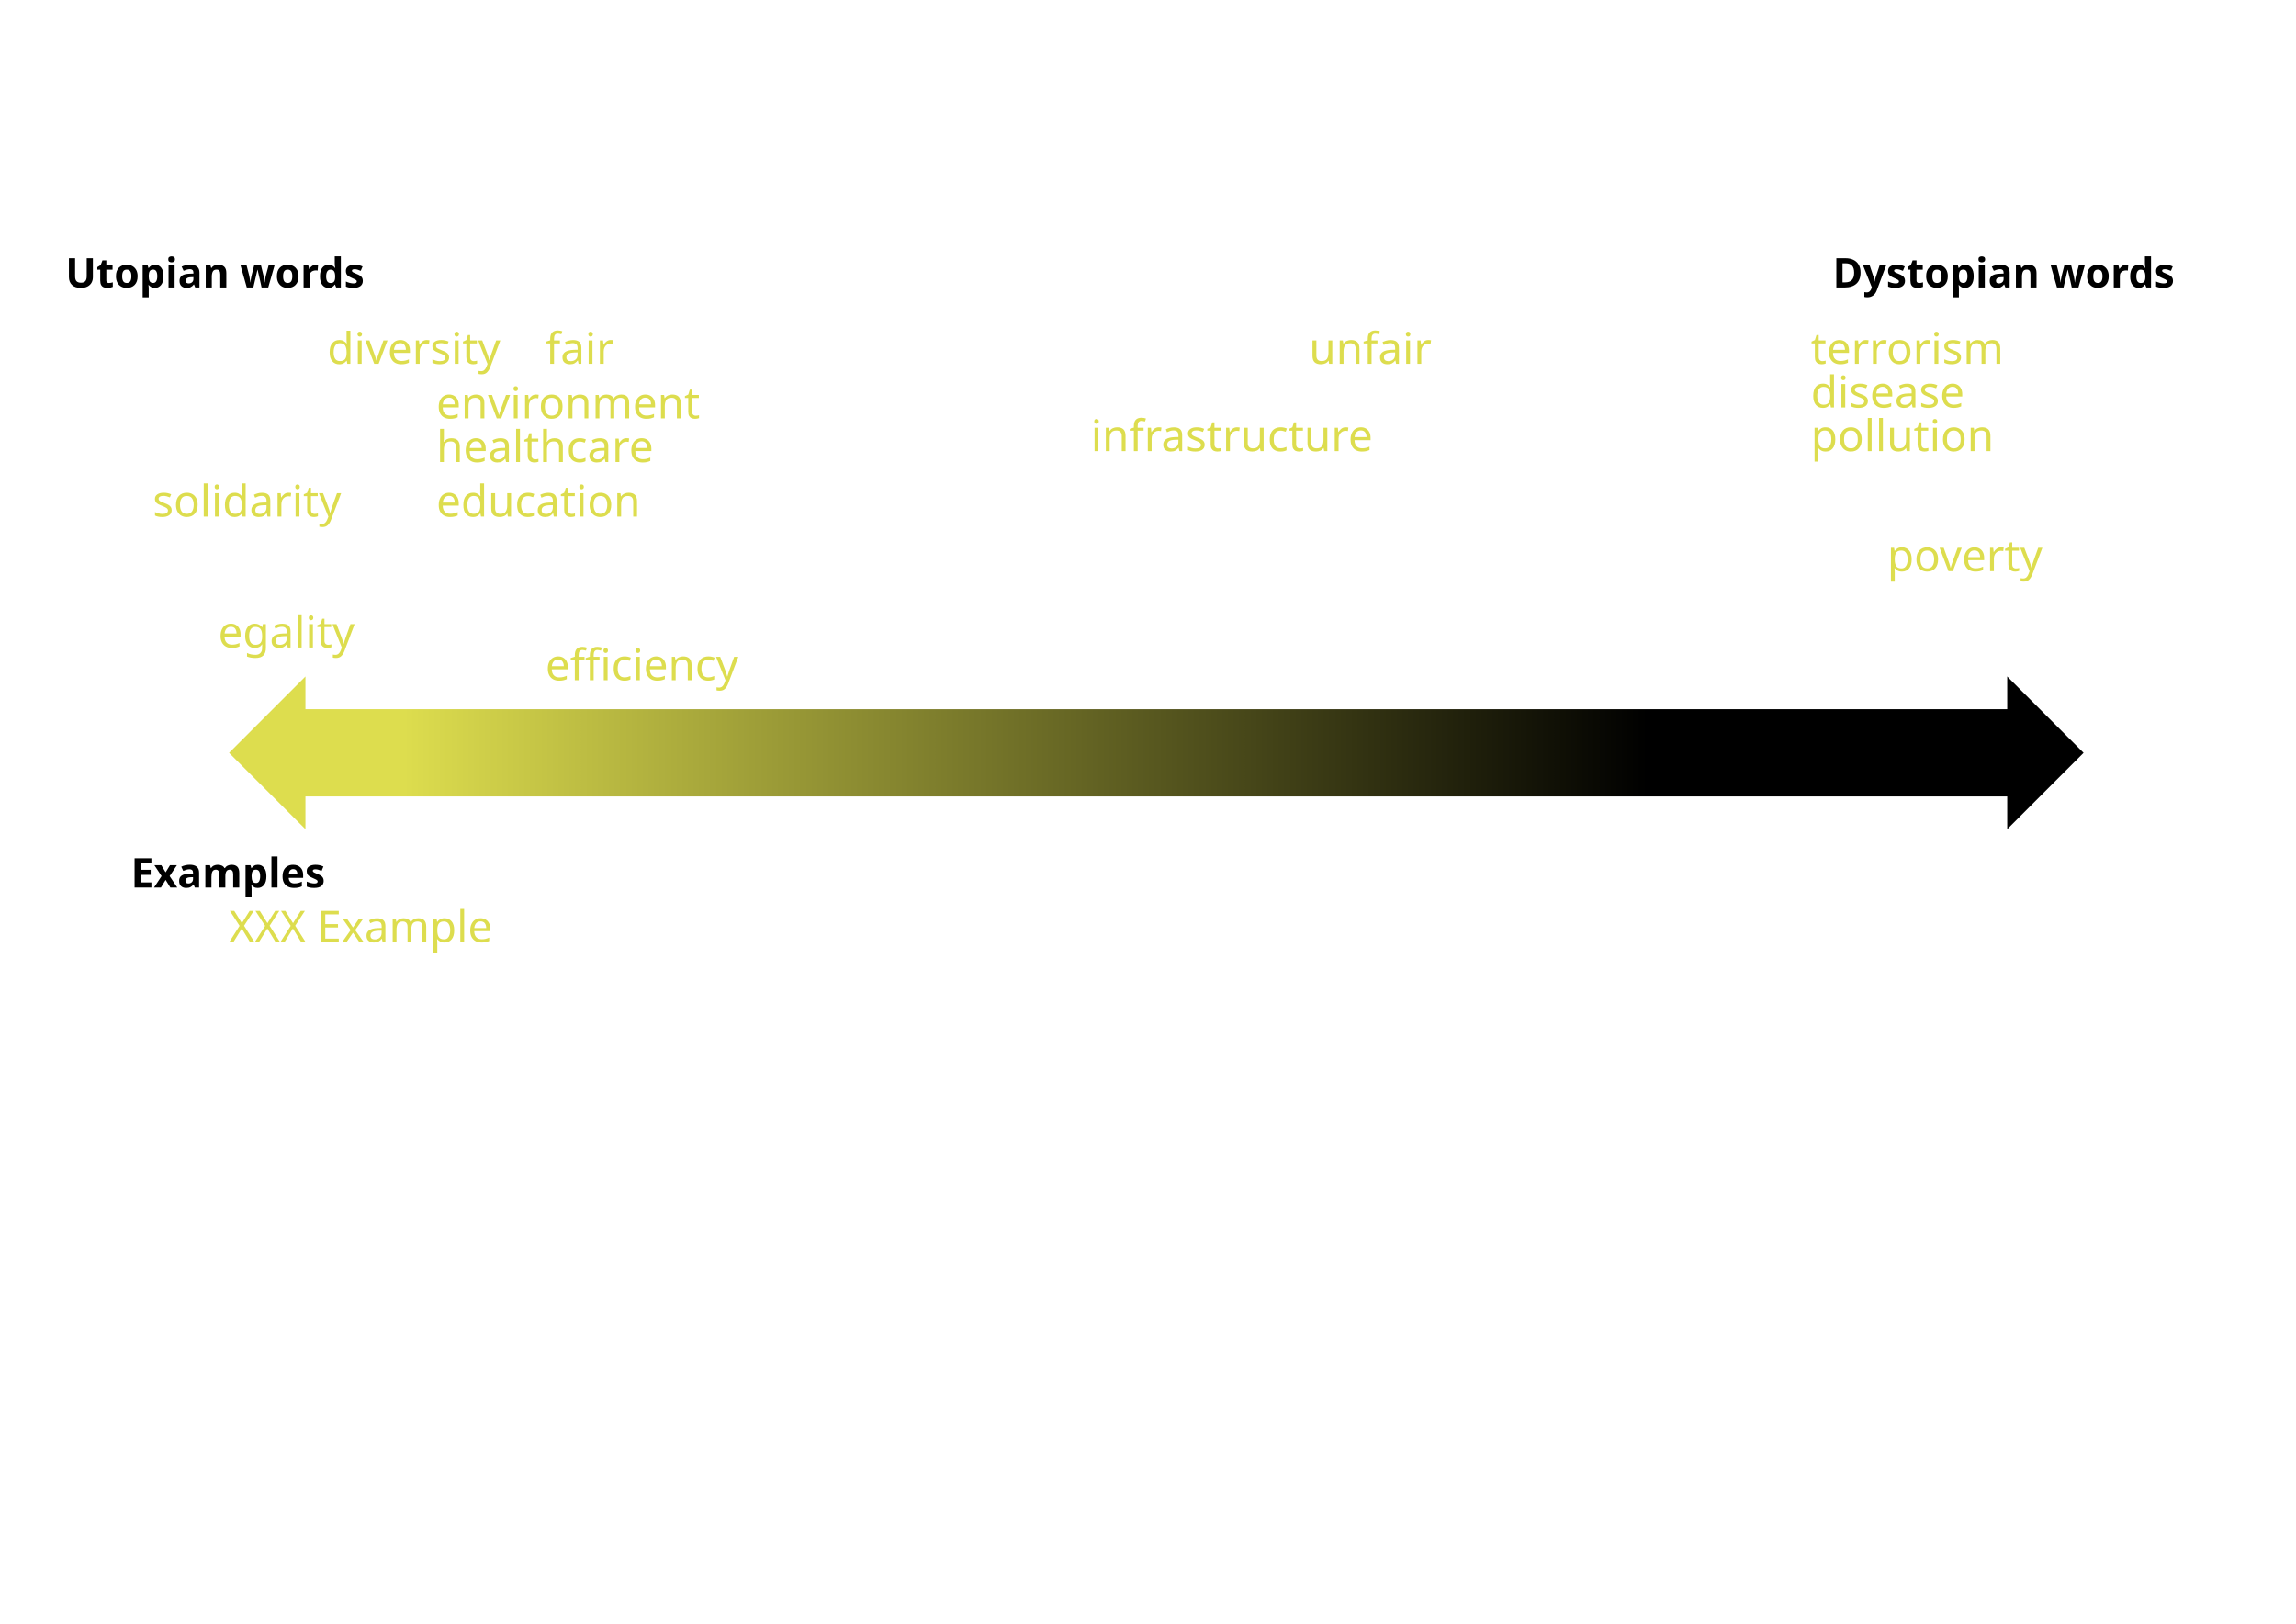
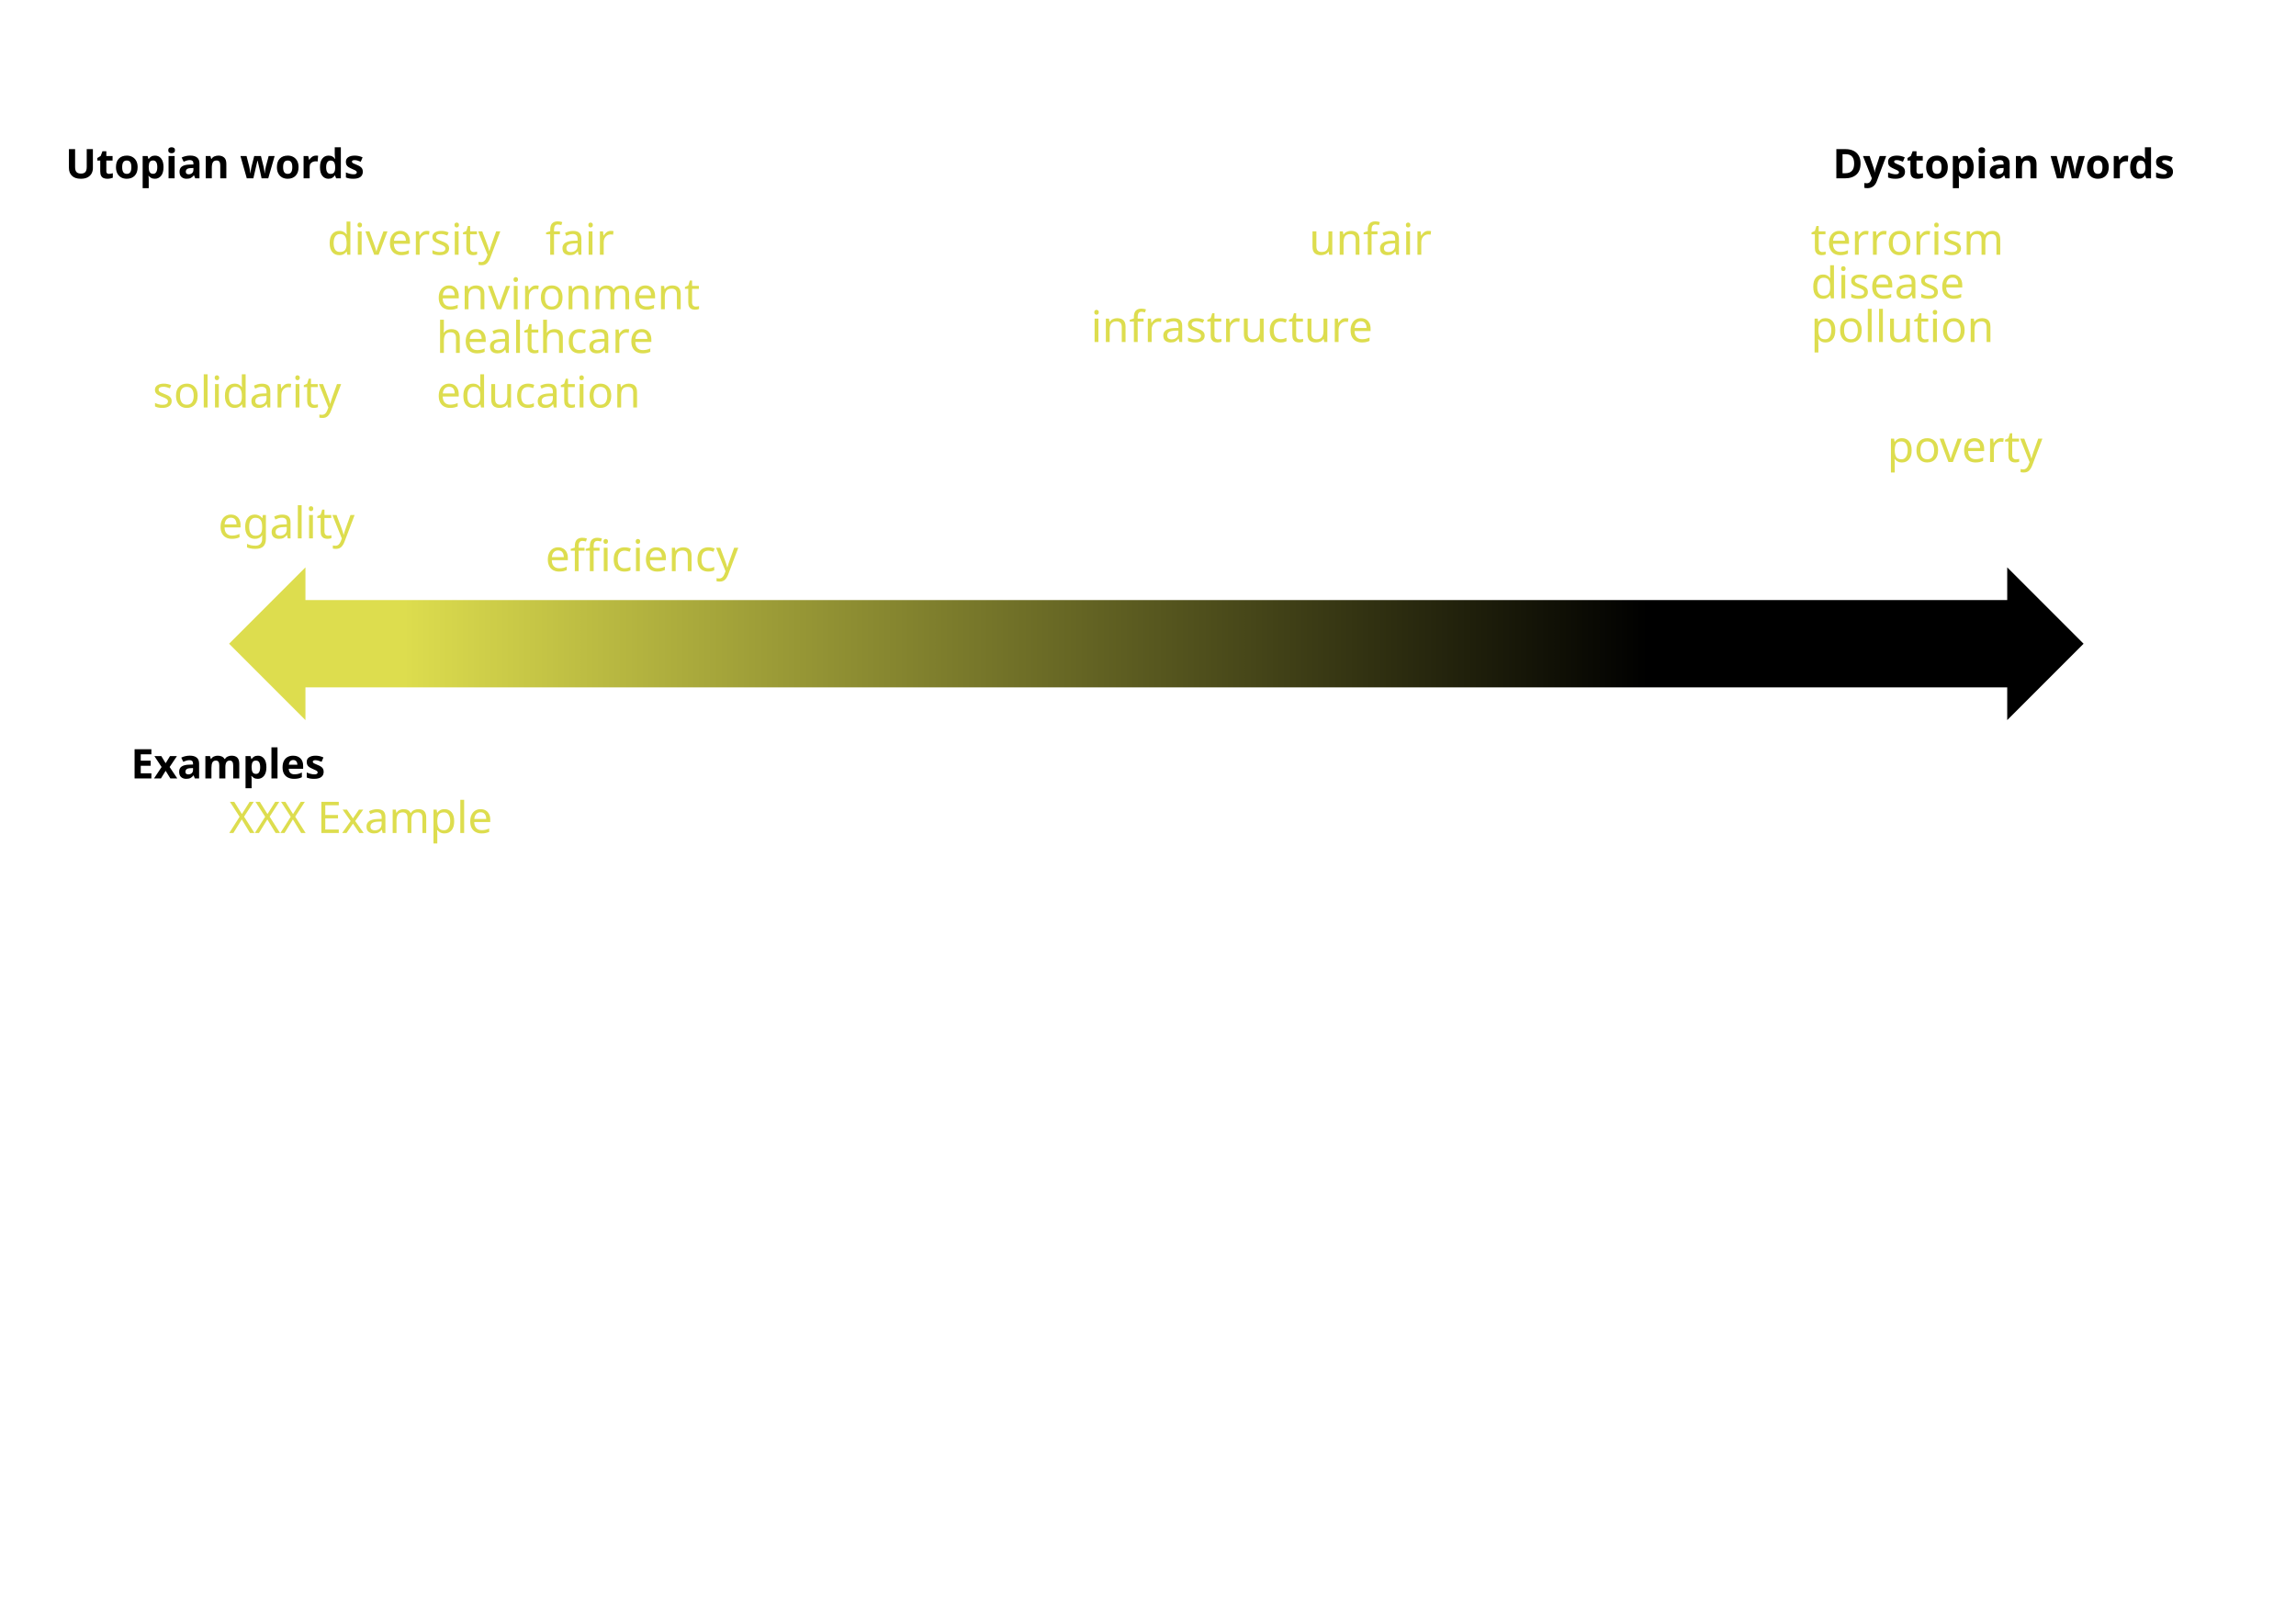
- <svg xmlns="http://www.w3.org/2000/svg" xmlns:xlink="http://www.w3.org/1999/xlink" width="297mm" height="210mm" viewBox="0 120 1052.362 624.094" id="svg4763" version="1.1">
+ <svg xmlns="http://www.w3.org/2000/svg" xmlns:xlink="http://www.w3.org/1999/xlink" width="297mm" height="210mm" viewBox="0 220 1052.362 524.094" id="svg4763" version="1.1">
  <defs id="defs4765">
    <linearGradient id="linearGradient5333">
      <stop id="stop5323" offset="0" style="stop-color:#dddd4e;stop-opacity:1;" />
      <stop id="stop5325" offset="1" style="stop-color:#0000000;stop-opacity:1;" />
    </linearGradient>
    <linearGradient xlink:href="#linearGradient5333" id="linearGradient5311" x1="185" y1="311.732" x2="755" y2="311.732" gradientUnits="userSpaceOnUse" />
  </defs>
  <style id="style13234">
      .myrectangle {
      stroke:none;
      fill-opacity:1
      }
  .mytext {
  font-style:normal;
  font-variant:normal;
  font-weight:bold;
  font-stretch:normal;
  font-size:30px;
  line-height:1.25;
  font-family:sans-serif;
  -inkscape-font-specification:'sans-serif, Normal';
  font-variant-ligatures:normal;
  font-variant-caps:normal;
  font-variant-numeric:normal;
  font-feature-settings:normal;
  text-align:start;
  verticle-align:middle;
  letter-spacing:0px;
  word-spacing:0px;
  writing-mode:lr-tb;
  dominant-baseline:left;
  text-anchor:start;
  fill:#000000;
  fill-opacity:1;
  stroke:none
  }
  .mytext2 {
  font-style:normal;
  font-variant:normal;
  font-weight:normal;
  font-stretch:normal;
  font-size:20px;
  line-height:1.25;
  font-family:sans-serif;
  -inkscape-font-specification:'sans-serif, Normal';
  font-variant-ligatures:normal;
  font-variant-caps:normal;
  font-variant-numeric:normal;
  font-feature-settings:normal;
  text-align:start;
  verticle-align:middle;
  letter-spacing:0px;
  word-spacing:0px;
  writing-mode:lr-tb;
  dominant-baseline:left;
  text-anchor:start;
  fill:#dddd4e;
  fill-opacity:1;
  stroke:none
  }
  
  </style>
  <g id="layer1" transform="translate(0,-308.2677)">
    <text xml:space="preserve" class="mytext" style="font-size:18.75px" x="30" y="500" id="words-text">
      <tspan id="tspan5859" x="30" y="500">Utopian words</tspan>
    </text>
    <text xml:space="preserve" class="mytext" style="font-size:18.75px" x="840" y="500" id="text4225">
      <tspan id="tspan4227" x="840" y="500">Dystopian words</tspan>
    </text>
    <text xml:space="preserve" class="mytext2" x="830" y="575" id="text3342">
      <tspan id="tspan3344" x="830" y="575">pollution</tspan>
    </text>
    <text xml:space="preserve" class="mytext2" x="830" y="555" id="text4450">
      <tspan id="tspan4452" x="830" y="555">disease</tspan>
    </text>
    <text xml:space="preserve" class="mytext2" x="865" y="630" id="text4244">
      <tspan id="tspan4246" x="865" y="630">poverty</tspan>
    </text>
    <text xml:space="preserve" class="mytext2" x="150" y="535" id="text4231">
      <tspan id="tspan4233" x="250" y="535">fair</tspan>
    </text>
    <text xml:space="preserve" class="mytext2" x="600" y="535" id="text4231">
      <tspan id="tspan4233" x="600" y="535">unfair</tspan>
    </text>
    <text xml:space="preserve" class="mytext2" x="200" y="580" id="text4458">
      <tspan id="tspan4460" x="200" y="580">healthcare</tspan>
    </text>
    <text xml:space="preserve" class="mytext2" x="500" y="575" id="text4462">
      <tspan id="tspan4464" x="500" y="575">infrastructure</tspan>
    </text>
    <text xml:space="preserve" class="mytext2" x="200" y="605" id="text4466">
      <tspan id="tspan4468" x="200" y="605">education</tspan>
    </text>
    <text xml:space="preserve" class="mytext2" x="830" y="535" id="text4470">
      <tspan id="tspan4472" x="830" y="535">terrorism</tspan>
    </text>
    <text xml:space="preserve" class="mytext" style="font-size:18.75px" x="60" y="775" id="text5857-8">
      <tspan id="tspan5879" x="60" y="775">Examples</tspan>
    </text>
    <text xml:space="preserve" class="mytext2" x="105" y="860" id="text4238">
      <tspan id="tspan4240" x="105" y="800">XXX Example</tspan>
    </text>
    <text xml:space="preserve" class="mytext2" x="150" y="535" id="text3345">
      <tspan id="tspan3345" x="150" y="535">diversity</tspan>
    </text>
    <path class="myrectangle" style="fill:url(#linearGradient5311);fill-opacity:1.0" d="M 140 370 l -35 35 l 35 35 l 0 -15 l 780 0 l 0 15 l 35 -35 l -35 -35 l 0 15 l -780 0 l 0 -15 z " transform="translate(0,308.2677)" id="rect4264" />
    <text xml:space="preserve" class="mytext2" x="200" y="560" id="text4231-1">
      <tspan id="tspan4233-6" x="200" y="560">environment</tspan>
    </text>
    <text xml:space="preserve" class="mytext2" x="250" y="680" id="text3345-4">
      <tspan id="tspan3345-7" x="250" y="680">efficiency</tspan>
    </text>
    <text xml:space="preserve" class="mytext2" x="100" y="665" id="text4485">
      <tspan id="tspan4487" x="100" y="665">egality</tspan>
    </text>
    <text xml:space="preserve" class="mytext2" x="70" y="605" id="text4489">
      <tspan id="tspan4491" x="70" y="605">solidarity</tspan>
    </text>
  </g>
</svg>
